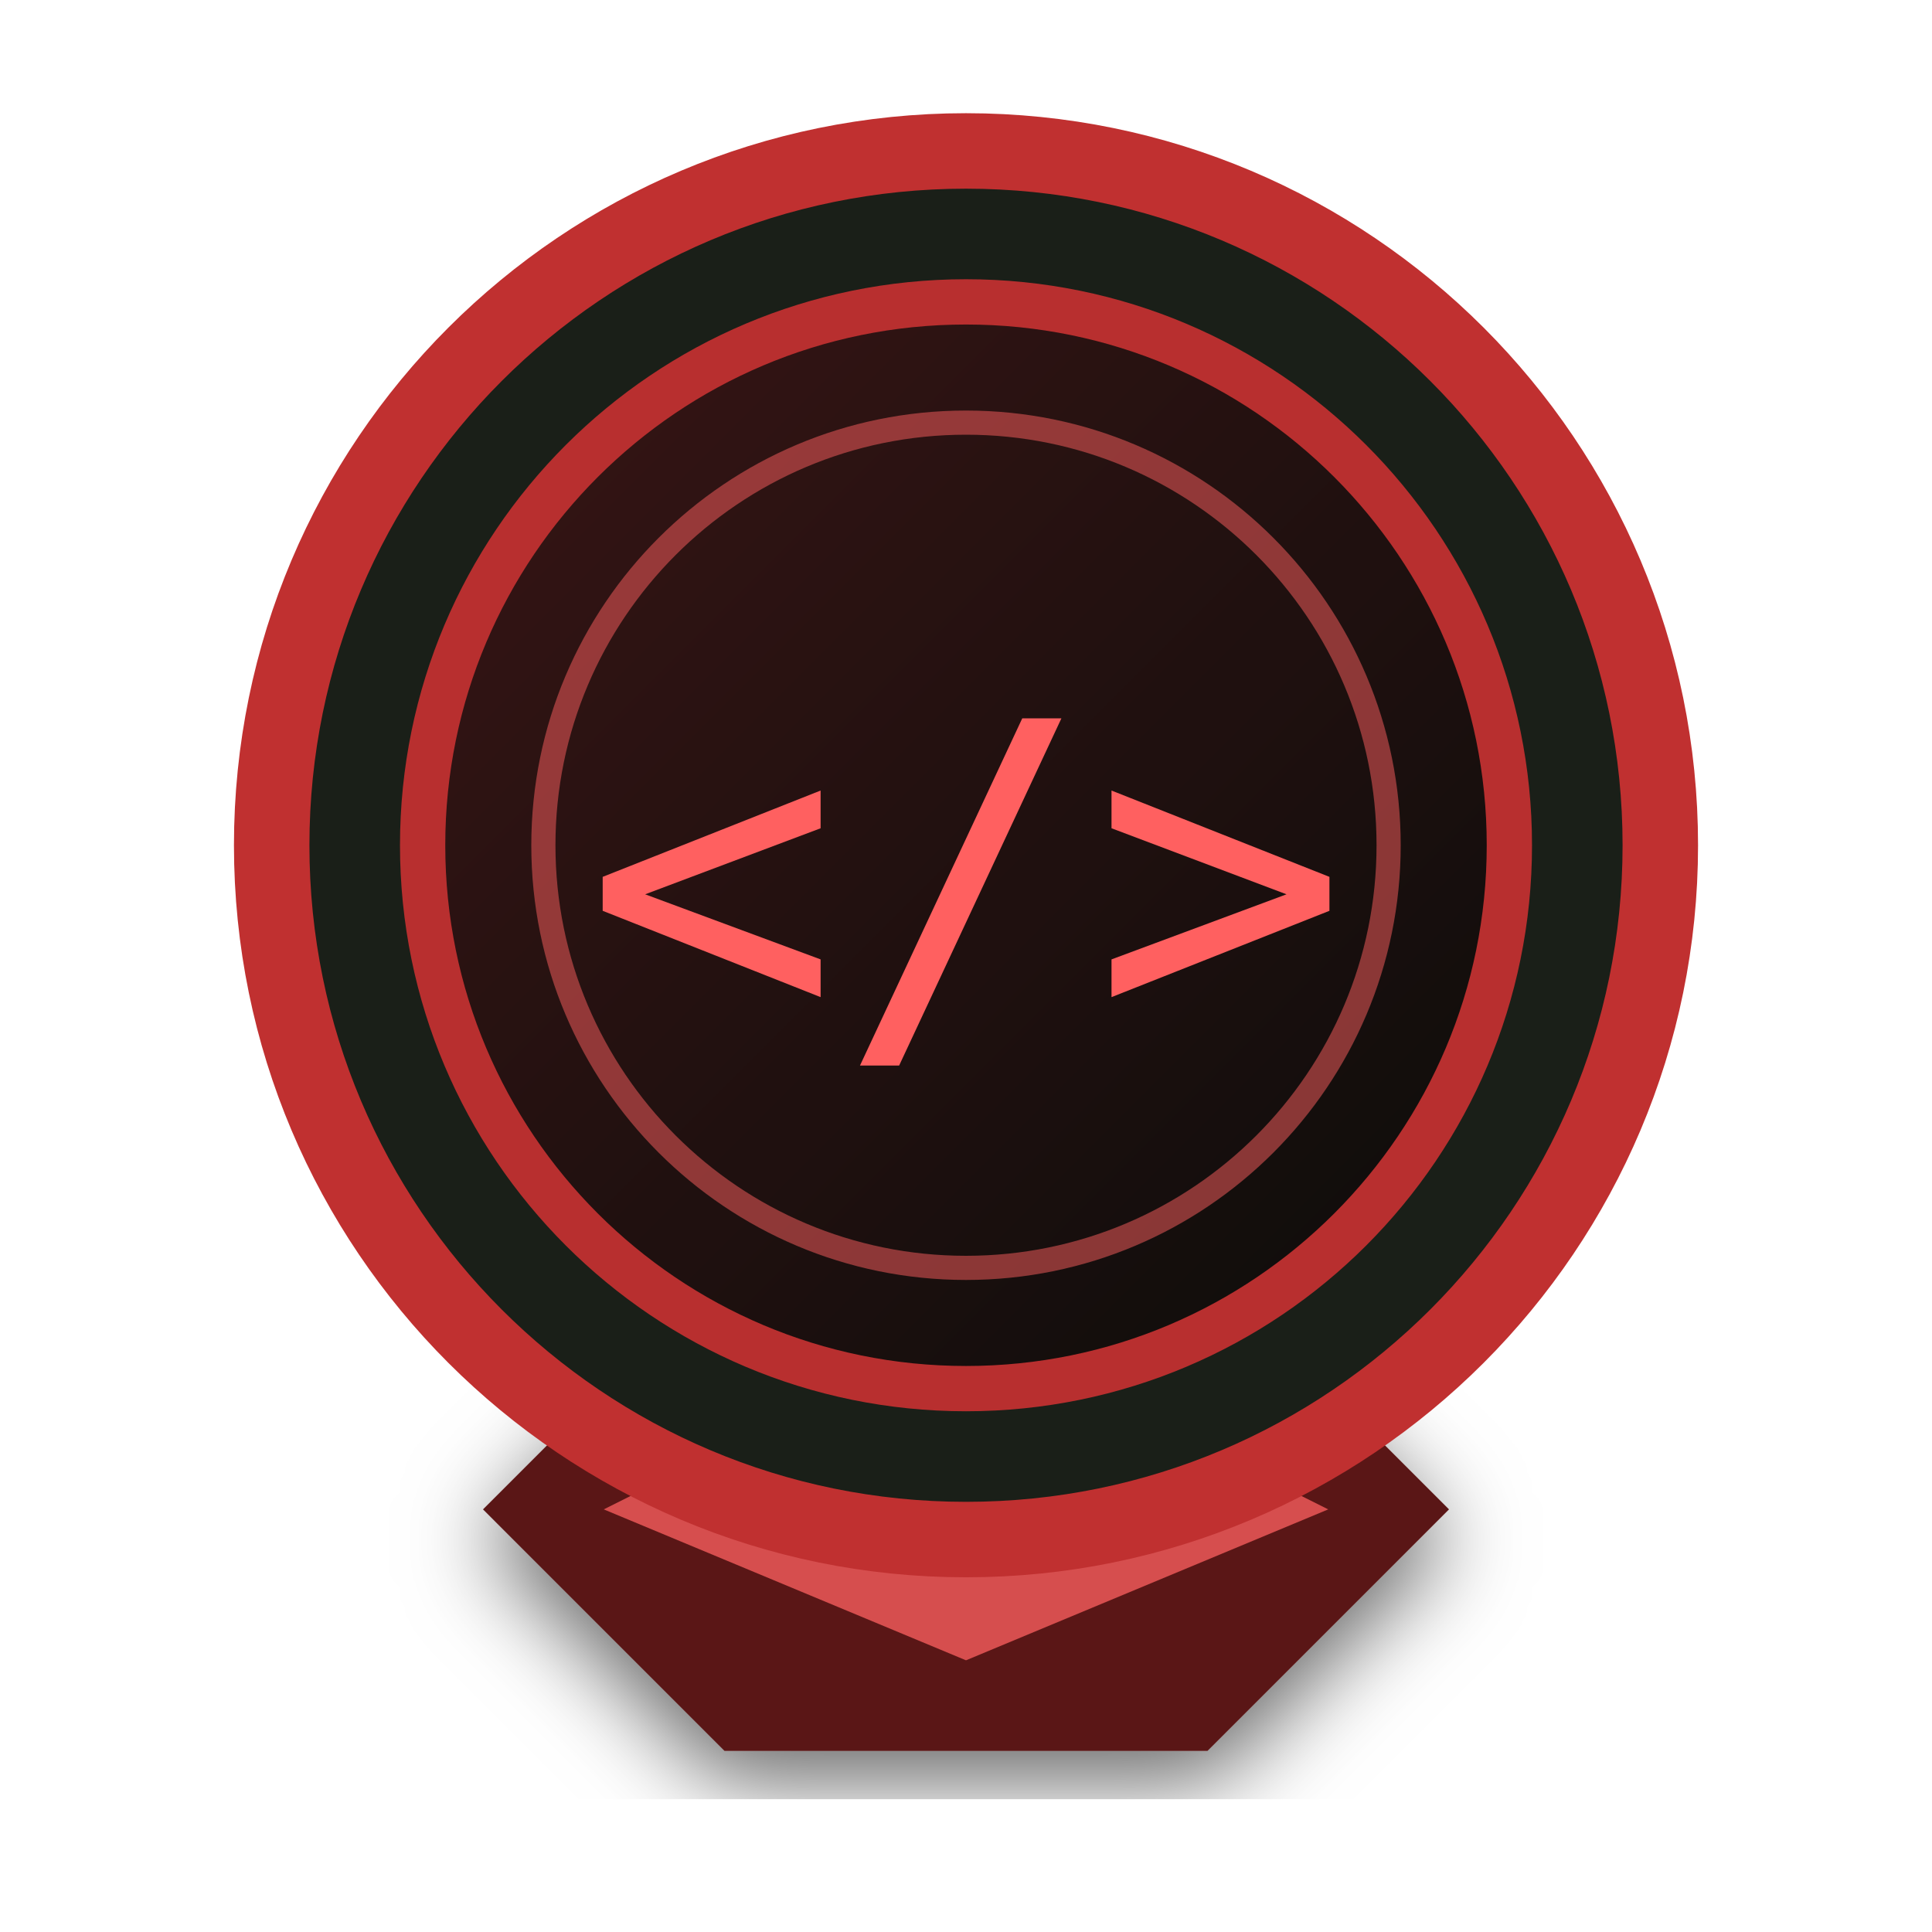
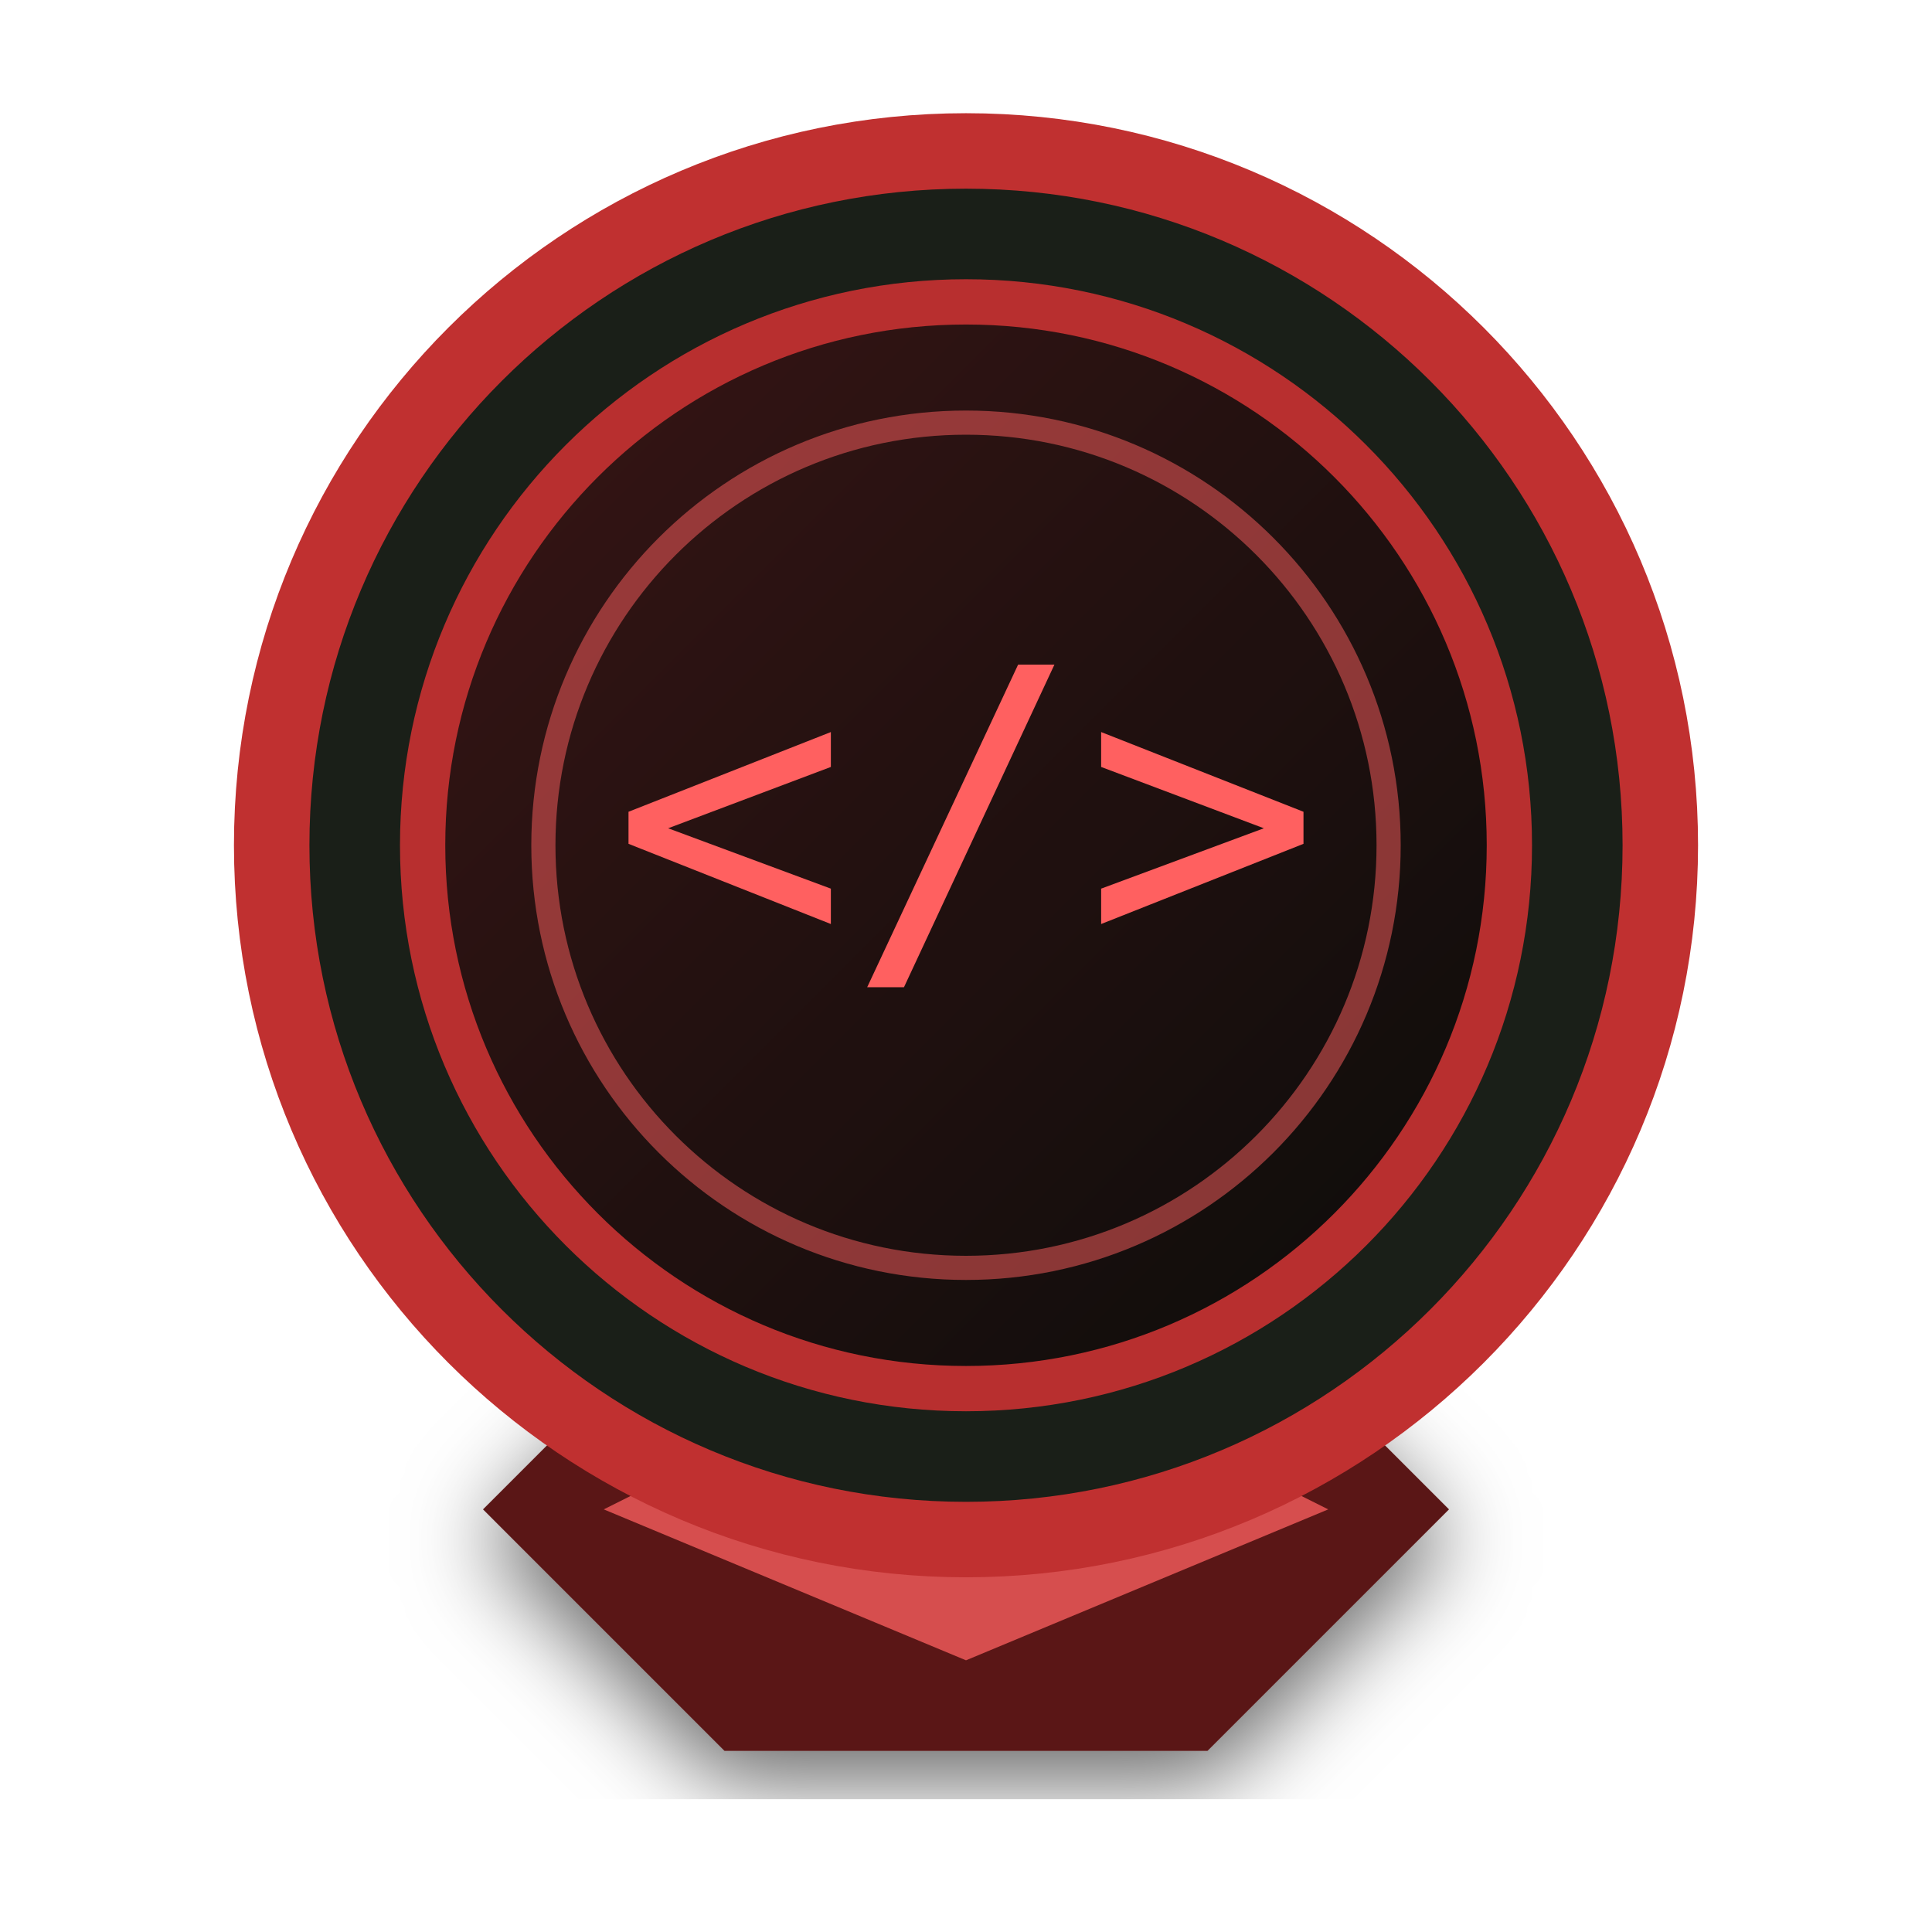
<svg xmlns="http://www.w3.org/2000/svg" viewBox="0 0 64 64" role="img">
  <defs>
-     <linearGradient id="gh7hd6e" x1="0%" y1="0%" x2="100%" y2="100%">
+     <linearGradient id="gdevcode" x1="0%" y1="0%" x2="100%" y2="100%">
      <stop offset="0%" stop-color="#3a1515" />
      <stop offset="100%" stop-color="#0a0c0a" />
    </linearGradient>
-     <filter id="shgh7hd6e">
+     <filter id="shgdevcode">
      <feDropShadow dx="0" dy="1" stdDeviation="1.5" flood-color="#000" flood-opacity="0.6" />
    </filter>
  </defs>
-   <path d="M16 50 L24 42 L40 42 L48 50 L40 58 L24 58 Z" fill="#5a1818" filter="url(#shgh7hd6e)" />
+   <path d="M16 50 L24 42 L40 42 L48 50 L40 58 L24 58 Z" fill="#5a1818" filter="url(#shgdevcode)" />
  <path d="M20 50 L32 44 L44 50 L32 55 Z" fill="#ff6060" opacity="0.75" />
  <circle cx="32" cy="28" r="23" fill="#1a1f18" stroke="#c03030" stroke-width="2.5" />
-   <circle cx="32" cy="28" r="18" fill="url(#gh7hd6e)" stroke="#c03030" stroke-width="1.5" opacity="0.95" />
+   <circle cx="32" cy="28" r="18" fill="url(#gdevcode)" stroke="#c03030" stroke-width="1.5" opacity="0.95" />
  <circle cx="32" cy="28" r="14" fill="none" stroke="#ff6060" stroke-width="0.8" opacity="0.5" />
-   <text x="32" y="34" text-anchor="middle" font-size="14" font-family="monospace" fill="#ff6060">&lt;/&gt;</text>
+   <g transform="translate(32, 27.5)">
+     <text x="0" y="4" text-anchor="middle" font-size="13" font-family="monospace" fill="#ff6060">&lt;/&gt;</text>
+   </g>
</svg>
